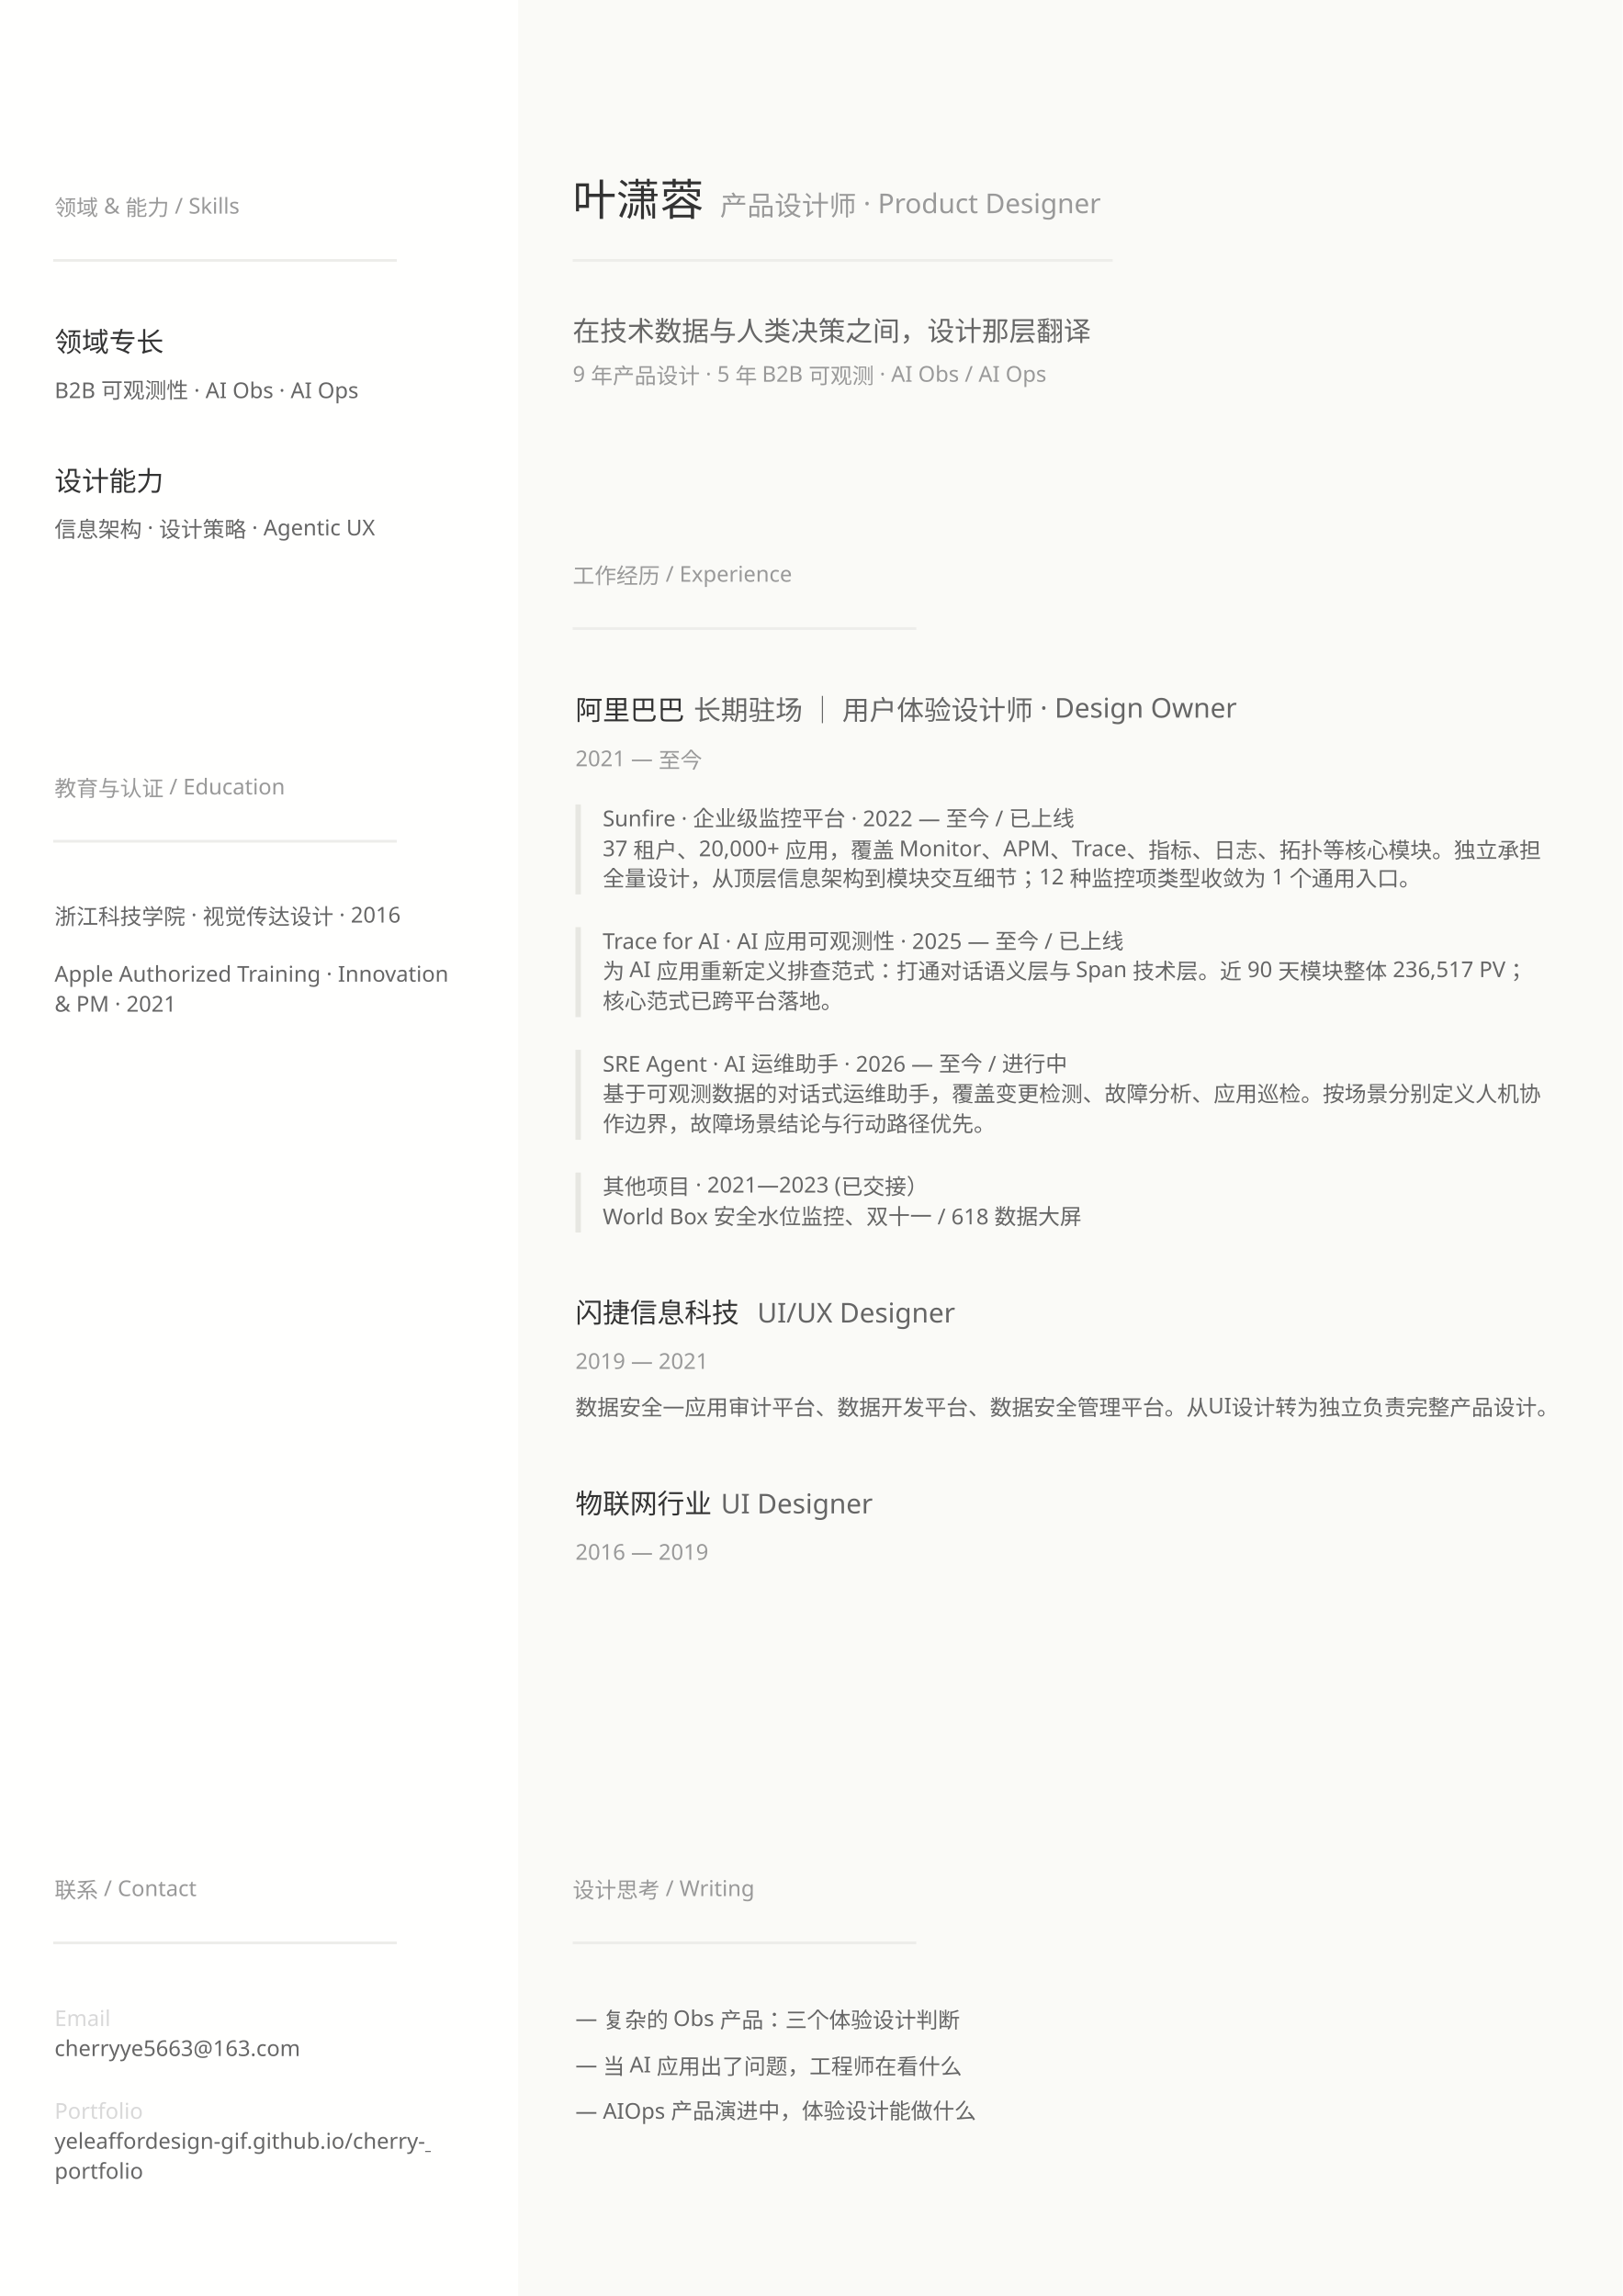
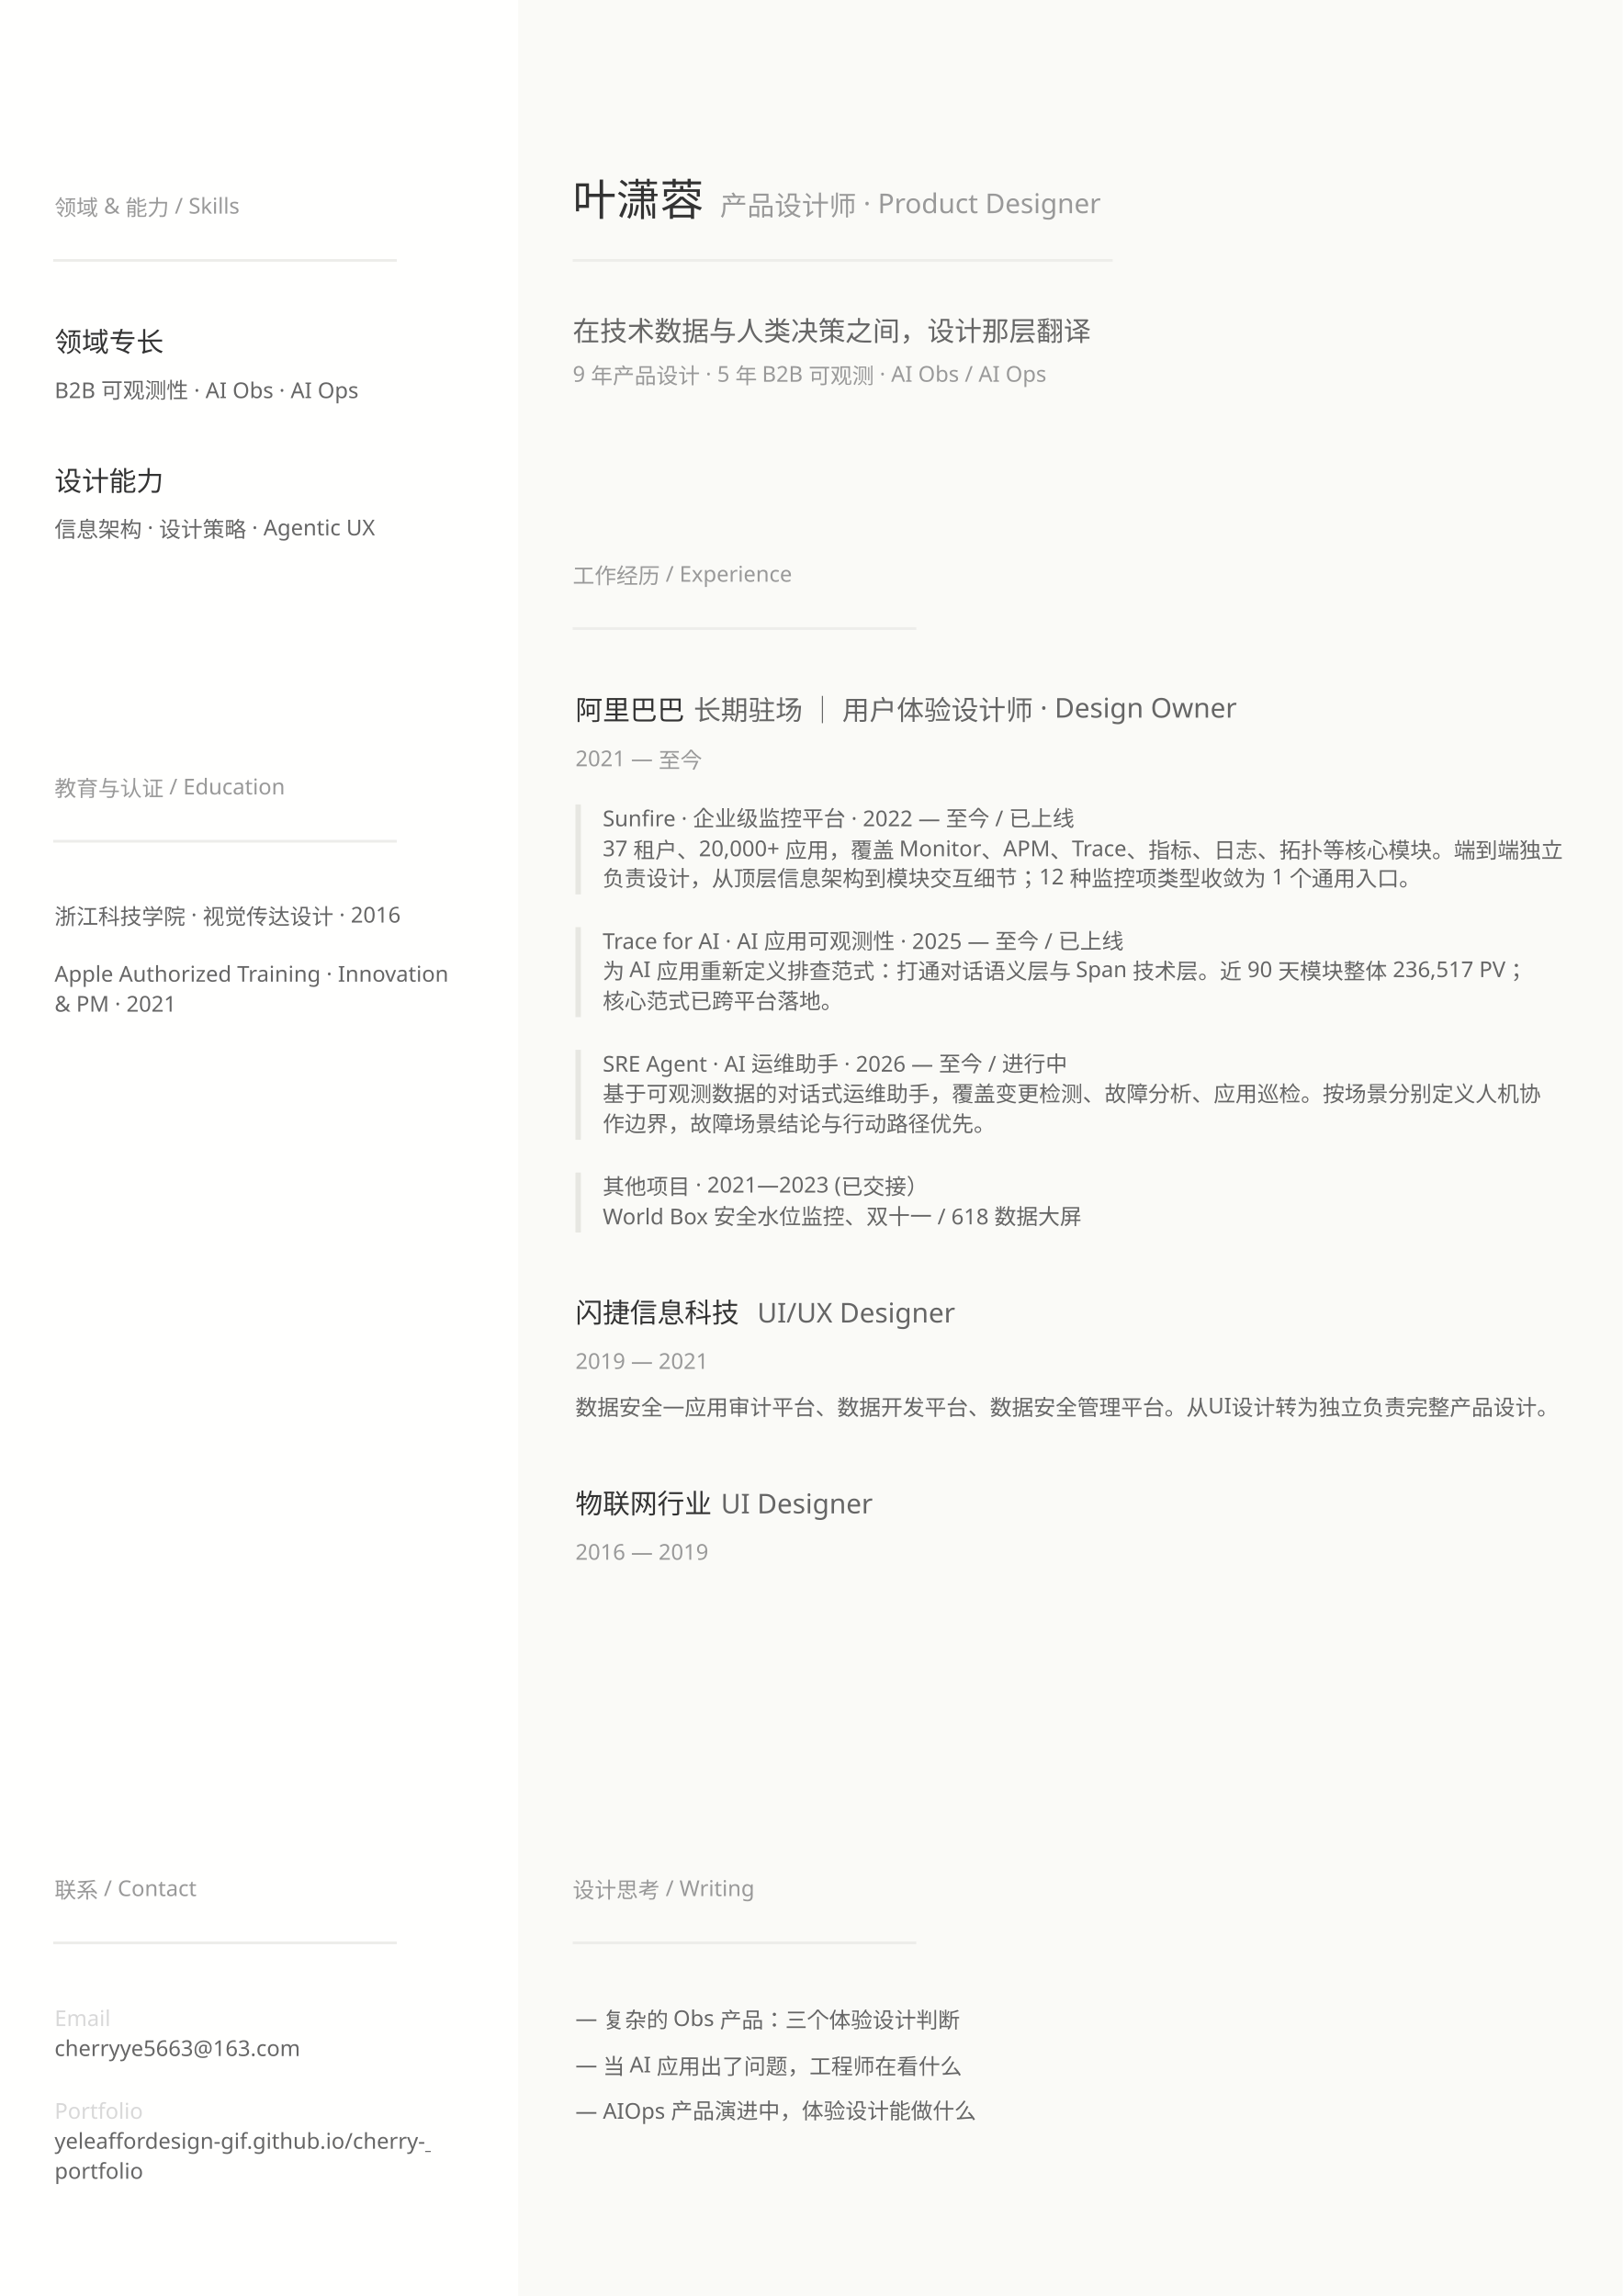
<svg xmlns="http://www.w3.org/2000/svg" xmlns:xlink="http://www.w3.org/1999/xlink" width="595px" height="842px" viewBox="0 0 595 842" version="1.1">
  <g id="A4备份-2" stroke="none" stroke-width="1" fill="none" fill-rule="evenodd">
    <rect fill="#FAFAF7" x="0" y="0" width="595" height="842" />
    <rect id="矩形" fill="#FFFFFE" x="0" y="0" width="190" height="842" />
    <text id="叶潇蓉" font-family="PingFangSC-Regular, PingFang SC" font-size="16" font-weight="normal" fill="#333333">
      <tspan x="210" y="79">叶潇蓉 </tspan>
    </text>
    <g id="编组-6" transform="translate(210, 206)">
      <text id="工作经历-/-Experience" font-family="PingFangSC-Regular, PingFang SC" font-size="8" font-weight="normal" fill="#999999">
        <tspan x="0" y="8">工作经历 / Experience</tspan>
      </text>
      <line x1="0.5" y1="24.5" x2="125.5" y2="24.5" id="直线备份" stroke="#EDEDEA" stroke-linecap="square" />
    </g>
    <g id="编组-6备份-2" transform="translate(20, 71)">
      <text id="领域-&amp;-能力-/-Skills" font-family="PingFangSC-Regular, PingFang SC" font-size="8" font-weight="normal" fill="#999999">
        <tspan x="0" y="8">领域 &amp; 能力 / Skills</tspan>
      </text>
      <line x1="2.55871713e-14" y1="24.5" x2="125" y2="24.5" id="直线备份" stroke="#EDEDEA" stroke-linecap="square" />
    </g>
    <g id="编组-6备份-3" transform="translate(20, 284)">
      <text id="教育与认证-/-Education" font-family="PingFangSC-Regular, PingFang SC" font-size="8" font-weight="normal" fill="#999999">
        <tspan x="0" y="8">教育与认证 / Education</tspan>
      </text>
      <line x1="2.55871713e-14" y1="24.5" x2="125" y2="24.5" id="直线备份" stroke="#EDEDEA" stroke-linecap="square" />
    </g>
    <g id="编组-6备份-4" transform="translate(20, 688)">
      <text id="联系-/-Contact" font-family="PingFangSC-Regular, PingFang SC" font-size="8" font-weight="normal" fill="#999999">
        <tspan x="0" y="8">联系 / Contact</tspan>
      </text>
      <line x1="2.55871713e-14" y1="24.5" x2="125" y2="24.5" id="直线备份" stroke="#EDEDEA" stroke-linecap="square" />
    </g>
    <g id="编组-6备份" transform="translate(210, 688)">
      <text id="设计思考-/-Writing" font-family="PingFangSC-Regular, PingFang SC" font-size="8" font-weight="normal" fill="#999999">
        <tspan x="0" y="8">设计思考 / Writing</tspan>
      </text>
      <line x1="0.5" y1="24.5" x2="125.5" y2="24.5" id="直线备份" stroke="#EDEDEA" stroke-linecap="square" />
    </g>
    <text id="在技术数据与人类决策之间，设计那层翻译" font-family="PingFangSC-Regular, PingFang SC" font-size="10" font-weight="normal" fill="#666666">
      <tspan x="210" y="125">在技术数据与人类决策之间，设计那层翻译</tspan>
    </text>
    <text id="阿里巴巴-长期驻场-｜-用户体验设计师" font-family="PingFangSC-Regular, PingFang SC" font-size="10" font-weight="normal">
      <tspan x="211" y="264" fill="#333333">阿里巴巴 </tspan>
      <tspan x="254.33" y="264" fill="#666666">  长期驻场 ｜ 用户体验设计师 ·  Design Owner </tspan>
    </text>
    <text id="2021-—-至今" font-family="PingFangSC-Regular, PingFang SC" font-size="8" font-weight="normal" fill="#999999">
      <tspan x="211" y="281">2021 — 至今</tspan>
    </text>
    <g id="编组-3" transform="translate(211, 295)">
      <text id="Sunfire-·-企业级监控平台-·" font-family="PingFangSC-Regular, PingFang SC" font-size="8" font-weight="normal" fill="#666666">
        <tspan x="10" y="8">Sunfire · 企业级监控平台 · 2022 — 至今 / 已上线</tspan>
-         <tspan x="10" y="19">37 租户、20,000+ 应用，覆盖 Monitor、APM、Trace、指标、日志、拓扑等核心模块。独立承担</tspan>
-         <tspan x="10" y="30">全量设计，从顶层信息架构到模块交互细节；12 种监控项类型收敛为 1 个通用入口。</tspan>
+         <tspan x="10" y="19">37 租户、20,000+ 应用，覆盖 Monitor、APM、Trace、指标、日志、拓扑等核心模块。端到端独立</tspan>
+         <tspan x="10" y="30">负责设计，从顶层信息架构到模块交互细节；12 种监控项类型收敛为 1 个通用入口。</tspan>
      </text>
      <rect id="矩形" fill="#E7E7E2" x="0" y="0" width="2" height="33" />
    </g>
    <g id="编组-4" transform="translate(211, 340)">
      <text id="Trace-for-AI-·-AI-应用" font-family="PingFangSC-Regular, PingFang SC" font-size="8" font-weight="normal" fill="#666666">
        <tspan x="10" y="8">Trace for AI · AI 应用可观测性 · 2025 — 至今 / 已上线</tspan>
        <tspan x="10" y="19">为 AI 应用重新定义排查范式：打通对话语义层与 Span 技术层。近 90 天模块整体 236,517 PV；</tspan>
        <tspan x="10" y="30">核心范式已跨平台落地。</tspan>
      </text>
      <rect id="矩形备份" fill="#E7E7E2" x="0" y="0" width="2" height="33" />
    </g>
    <g id="编组-5" transform="translate(211, 385)">
      <text id="SRE-Agent-·-AI-运维助手" font-family="PingFangSC-Regular, PingFang SC" font-size="8" font-weight="normal" fill="#666666">
        <tspan x="10" y="8">SRE Agent · AI 运维助手 · 2026 — 至今 / 进行中</tspan>
        <tspan x="10" y="19">基于可观测数据的对话式运维助手，覆盖变更检测、故障分析、应用巡检。按场景分别定义人机协</tspan>
        <tspan x="10" y="30">作边界，故障场景结论与行动路径优先。</tspan>
      </text>
      <rect id="矩形备份-2" fill="#E7E7E2" x="0" y="0" width="2" height="33" />
    </g>
    <g id="编组-5备份" transform="translate(211, 430)">
      <text id="其他项目-·-2021—2023-(已交" font-family="PingFangSC-Regular, PingFang SC" font-size="8" font-weight="normal" fill="#666666">
        <tspan x="10" y="8">其他项目 · 2021—2023 (已交接）</tspan>
        <tspan x="10" y="19">World Box 安全水位监控、双十一 / 618 数据大屏</tspan>
      </text>
      <rect id="矩形备份-2" fill="#E7E7E2" x="0" y="0" width="2" height="22" />
    </g>
    <g id="编组-2" transform="translate(211, 474)" font-family="PingFangSC-Regular, PingFang SC" font-weight="normal">
      <text id="闪捷信息科技-UI/UX-Designe" font-size="10">
        <tspan x="0" y="11" fill="#333333">闪捷信息科技  </tspan>
        <tspan x="66.66" y="11" fill="#666666"> UI/UX Designer</tspan>
      </text>
      <text id="2019-—-2021" font-size="8" fill="#999999">
        <tspan x="0" y="28">2019 — 2021</tspan>
      </text>
      <text id="数据安全—应用审计平台、数据开发平台、数" font-size="8" fill="#666666">
        <tspan x="0" y="45">数据安全—应用审计平台、数据开发平台、数据安全管理平台。从UI设计转为独立负责完整产品设计。</tspan>
      </text>
    </g>
    <g id="编组" transform="translate(211, 544)" font-family="PingFangSC-Regular, PingFang SC" font-weight="normal">
      <text id="物联网行业-UI-Designer" font-size="10">
        <tspan x="0" y="11" fill="#333333">物联网行业 </tspan>
        <tspan x="53.33" y="11" fill="#666666">  UI Designer </tspan>
      </text>
      <text id="2016-—-2019" font-size="8" fill="#999999">
        <tspan x="0" y="28">2016 — 2019</tspan>
      </text>
    </g>
    <g id="编组-7" transform="translate(20, 118)" font-family="PingFangSC-Regular, PingFang SC" font-weight="normal">
      <text id="领域专长" font-size="10" fill="#333333">
        <tspan x="0" y="11">领域专长</tspan>
      </text>
      <text id="B2B-可观测性-·-AI-Obs-·" font-size="8" fill="#666666">
        <tspan x="0" y="28">B2B 可观测性 · AI Obs · AI Ops</tspan>
      </text>
    </g>
    <text id="浙江科技学院-·-视觉传达设计-·-20" font-family="PingFangSC-Regular, PingFang SC" font-size="8" font-weight="normal" fill="#666666">
      <tspan x="20" y="339">浙江科技学院 · 视觉传达设计 · 2016</tspan>
    </text>
    <text id="Apple-Authorized-Tra" font-family="PingFangSC-Regular, PingFang SC" font-size="8" font-weight="normal" fill="#666666">
      <tspan x="20" y="360">Apple Authorized Training · Innovation </tspan>
      <tspan x="20" y="371">&amp; PM · 2021</tspan>
    </text>
    <g id="编组-8" transform="translate(20, 735)" font-family="PingFangSC-Regular, PingFang SC" font-size="8" font-weight="normal">
      <text id="cherryye5663@163.com" fill="#666666">
        <tspan x="0" y="19">cherryye5663@163.com</tspan>
      </text>
      <text id="Email" fill="#D8D8D8">
        <tspan x="0" y="8">Email</tspan>
      </text>
    </g>
    <g id="编组-8备份" transform="translate(20, 769)" font-family="PingFangSC-Regular, PingFang SC" font-size="8" font-weight="normal">
      <a xlink:href="https://yeleaffordesign-gif.github.io/cherry-portfolio/" target="_blank">
        <text id="yeleaffordesign-gif." fill="#666666" text-decoration="underline">
          <tspan x="0" y="19">yeleaffordesign-gif.github.io/cherry-</tspan>
          <tspan x="0" y="30">portfolio</tspan>
        </text>
      </a>
      <text id="Portfolio" fill="#D8D8D8">
        <tspan x="0" y="8">Portfolio</tspan>
      </text>
    </g>
    <g id="编组-7备份" transform="translate(20, 169)" font-family="PingFangSC-Regular, PingFang SC" font-weight="normal">
      <text id="设计能力" font-size="10" fill="#333333">
        <tspan x="0" y="11">设计能力</tspan>
      </text>
      <text id="信息架构-·-设计策略-·-Agenti" font-size="8" fill="#666666">
        <tspan x="0" y="28">信息架构 · 设计策略 · Agentic UX</tspan>
      </text>
    </g>
    <a xlink:href="https://yeleaffordesign-gif.github.io/cherry-portfolio/writing/three-judgments.html" target="_blank">
      <text id="—-复杂的-Obs-产品：三个体验设计判" font-family="PingFangSC-Regular, PingFang SC" font-size="8" font-weight="normal" fill="#666666">
        <tspan x="211" y="743">—  复杂的 Obs 产品：三个体验设计判断</tspan>
      </text>
    </a>
    <a xlink:href="https://yeleaffordesign-gif.github.io/cherry-portfolio/writing/ai-obs-paradigm.html" target="_blank">
      <text id="—-当-AI-应用出了问题，工程师在看什" font-family="PingFangSC-Regular, PingFang SC" font-size="8" font-weight="normal" fill="#666666">
        <tspan x="211" y="760">—  当 AI 应用出了问题，工程师在看什么</tspan>
      </text>
    </a>
    <a xlink:href="https://yeleaffordesign-gif.github.io/cherry-portfolio/writing/ai-for-ops-shift.html" target="_blank">
      <text id="—-AIOps-产品演进中，体验设计能做" font-family="PingFangSC-Regular, PingFang SC" font-size="8" font-weight="normal" fill="#666666">
        <tspan x="211" y="777">—  AIOps 产品演进中，体验设计能做什么</tspan>
      </text>
    </a>
    <text id="9-年产品设计-·-5-年-B2B-可观" font-family="PingFangSC-Regular, PingFang SC" font-size="8" font-weight="normal" fill="#999999">
      <tspan x="210" y="140">9 年产品设计 · 5 年 B2B 可观测 · AI Obs / AI Ops</tspan>
    </text>
    <text id="产品设计师-·-Product-Desi" font-family="PingFangSC-Regular, PingFang SC" font-size="10" font-weight="normal" fill="#999999">
      <tspan x="264" y="79">产品设计师 · Product Designer</tspan>
    </text>
    <line x1="210.5" y1="95.5" x2="407.5" y2="95.5" id="直线" stroke="#EDEDEA" stroke-linecap="square" />
  </g>
</svg>
